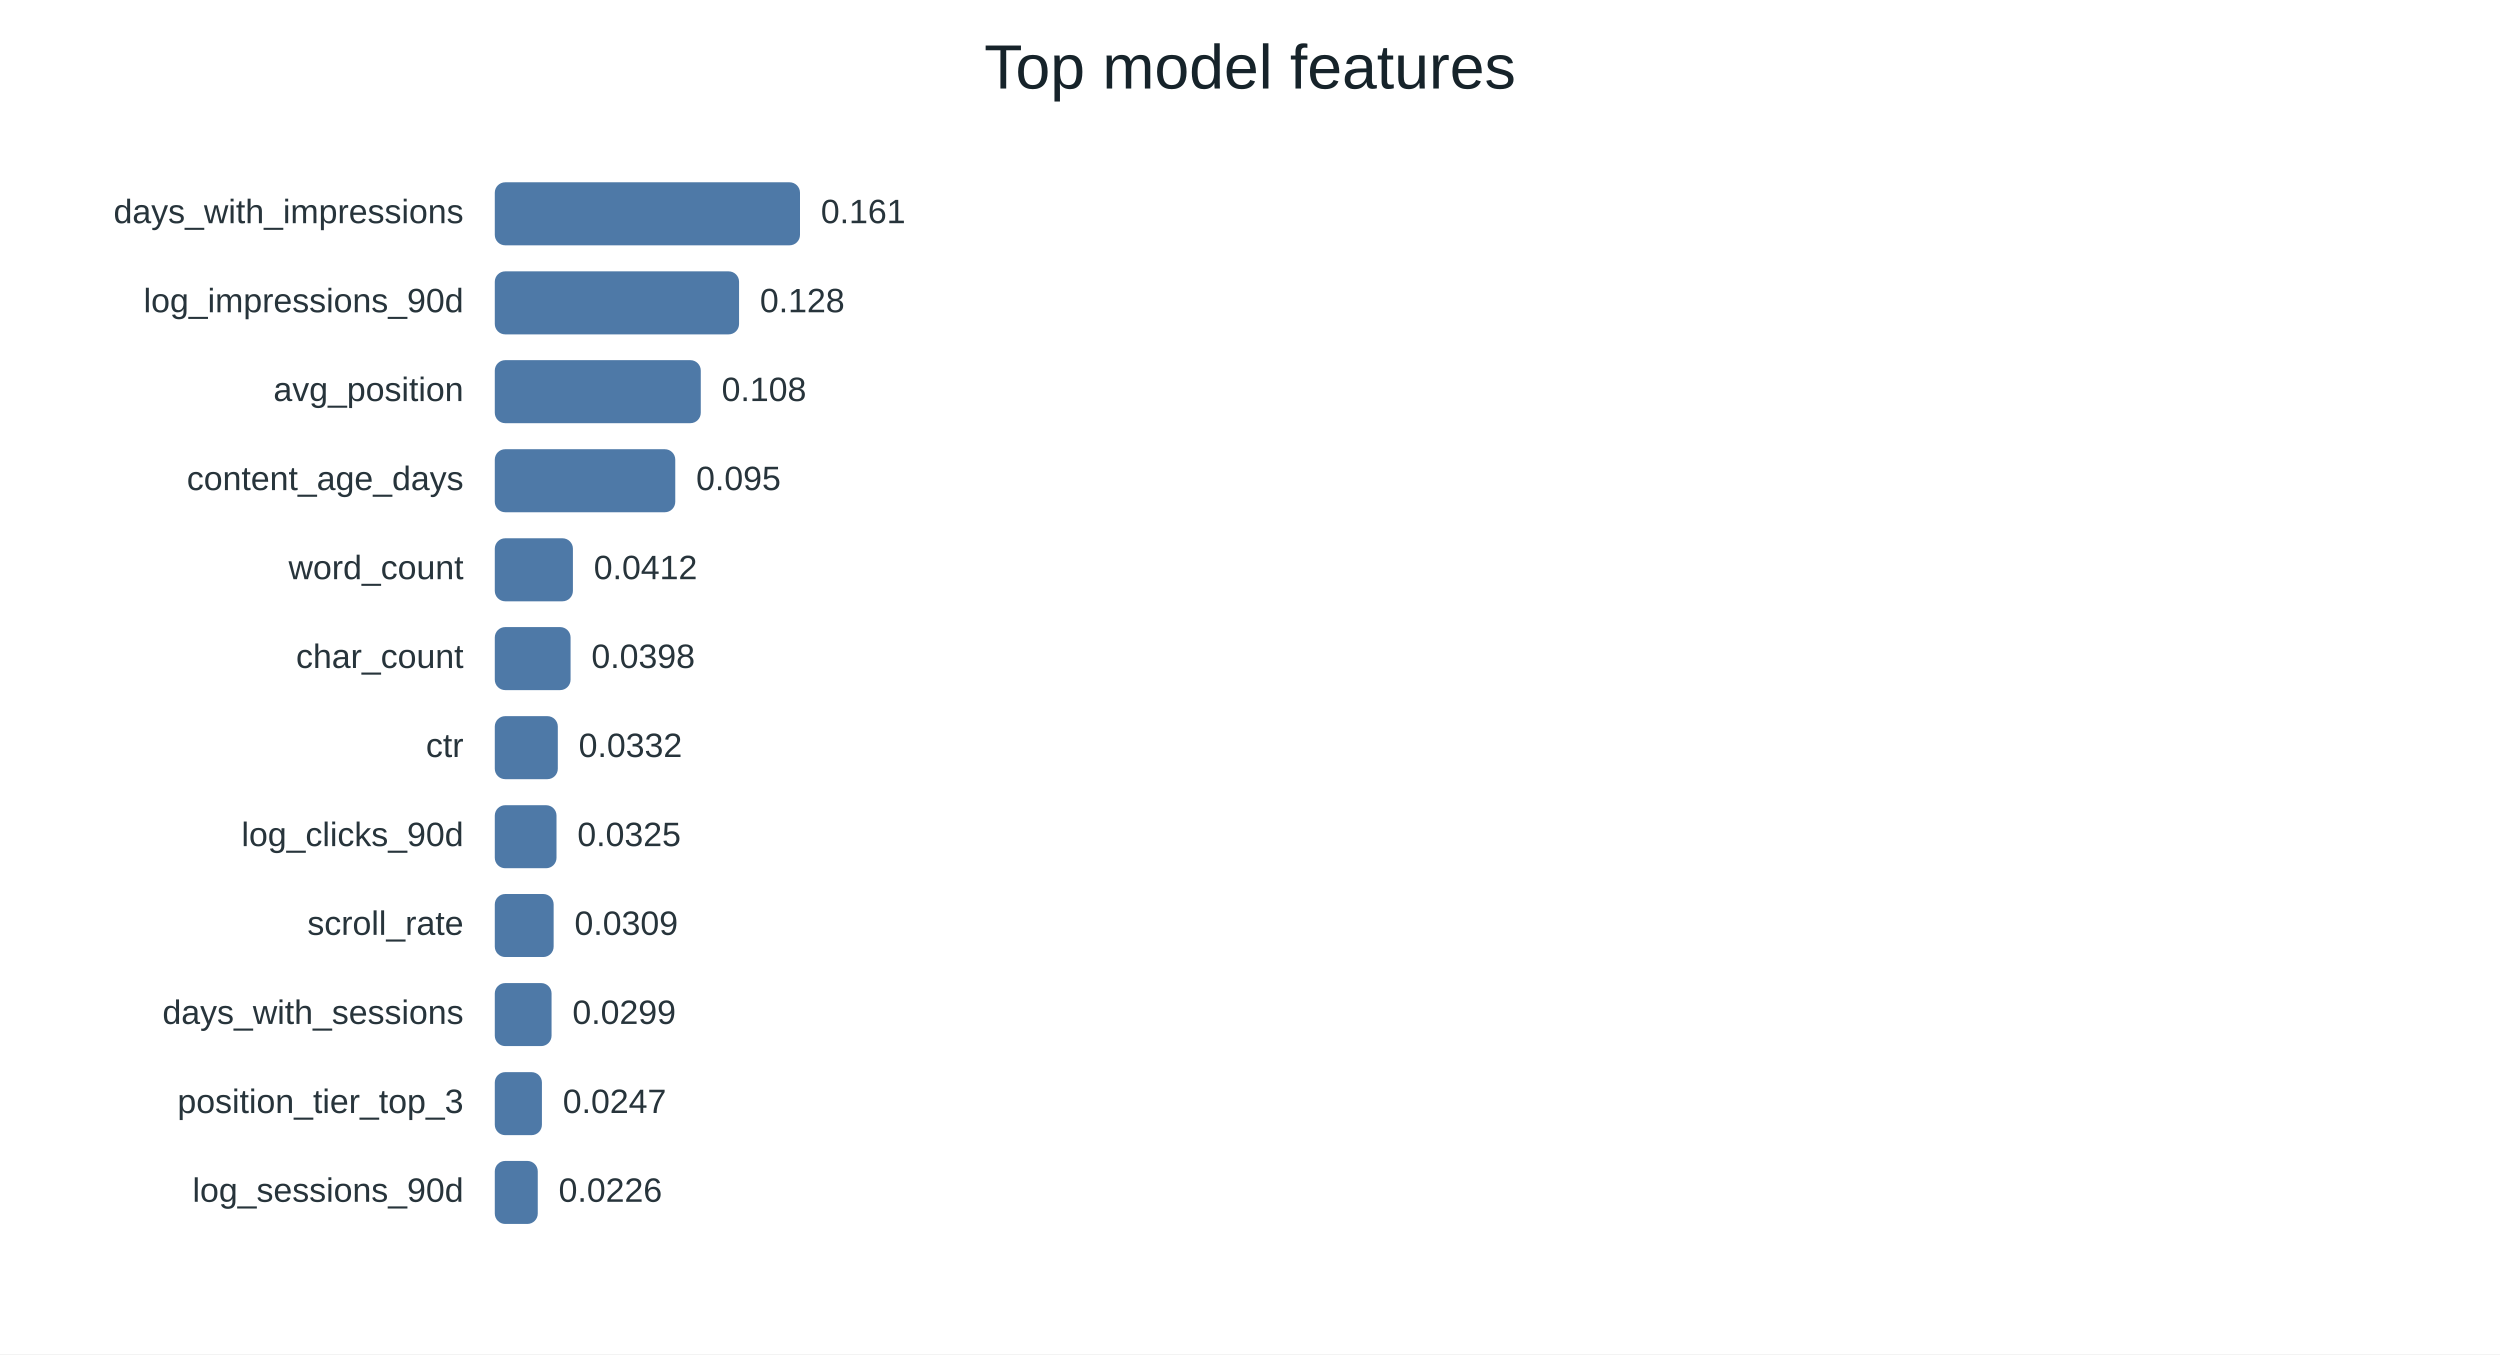
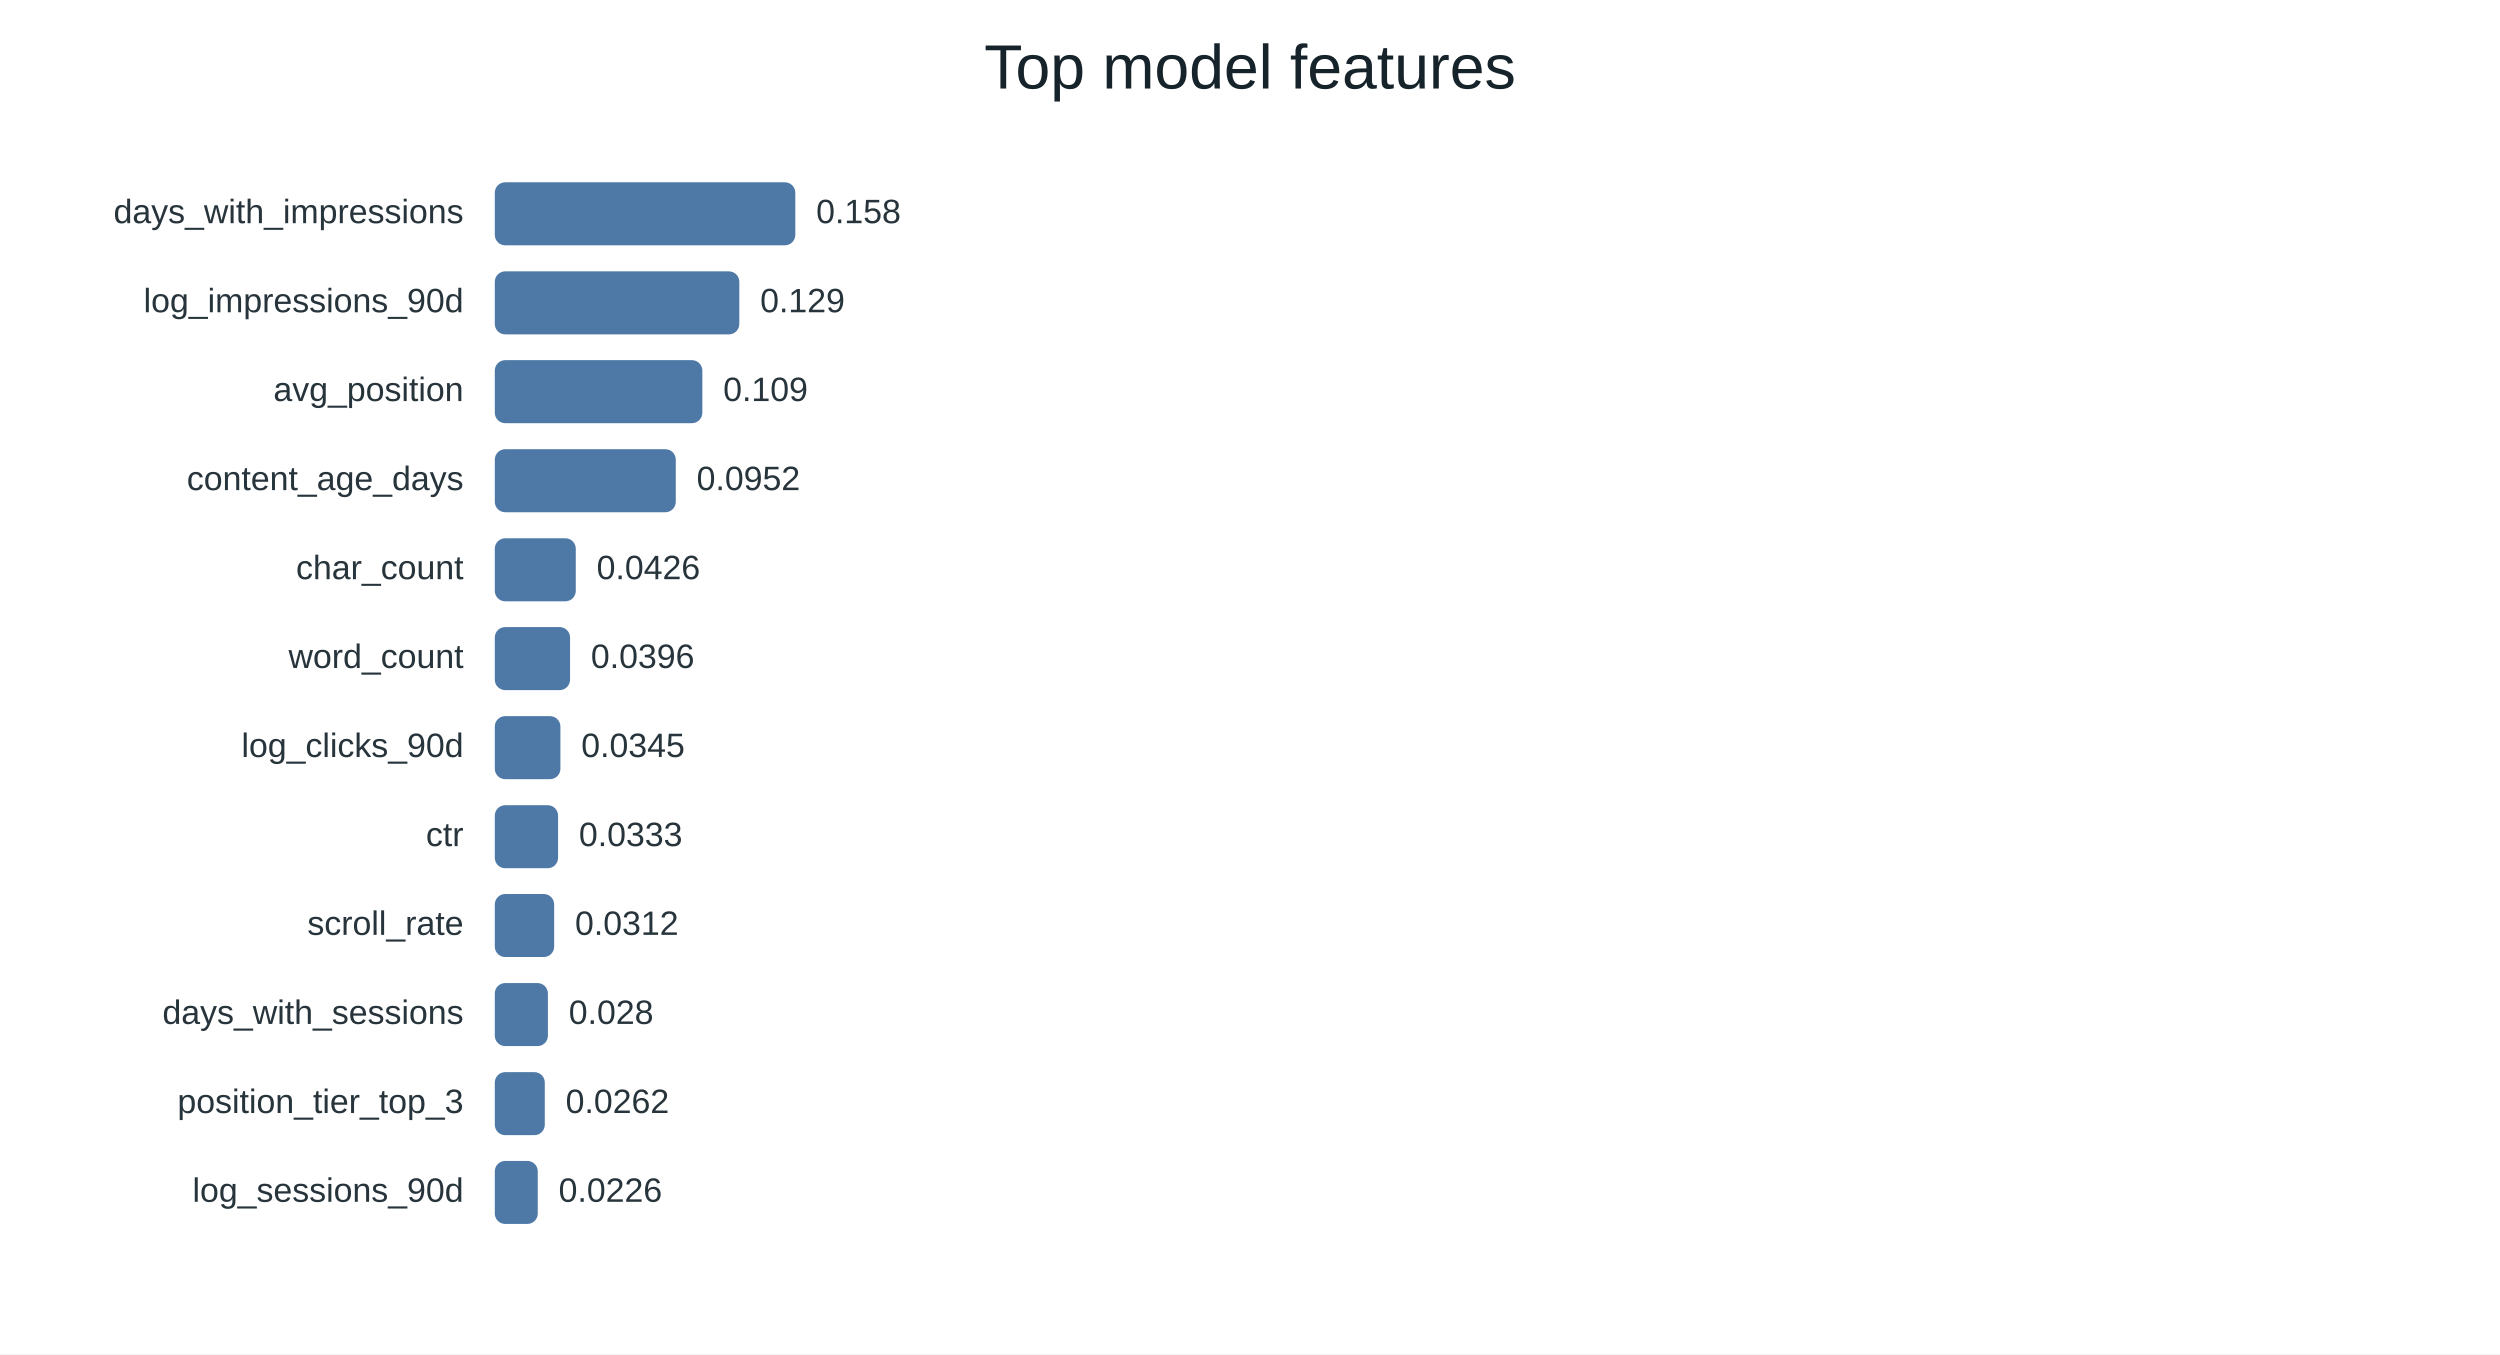
<svg xmlns="http://www.w3.org/2000/svg" width="960" height="520" viewBox="0 0 960 520">
  <rect width="100%" height="100%" fill="#ffffff" />
  <text x="480.0" y="34" text-anchor="middle" font-family="Arial" font-size="24" fill="#16232a">Top model features</text>
  <text x="178" y="85.7" text-anchor="end" font-family="Arial" font-size="13" fill="#27343b">days_with_impressions</text>
-   <rect x="190" y="70.0" width="117.2" height="24.2" fill="#4E79A7" rx="4" />
-   <text x="315.2" y="85.7" font-family="Arial" font-size="13" fill="#27343b">0.161</text>
+   <rect x="190" y="70.0" width="115.4" height="24.2" fill="#4E79A7" rx="4" />
+   <text x="313.4" y="85.7" font-family="Arial" font-size="13" fill="#27343b">0.158</text>
  <text x="178" y="119.9" text-anchor="end" font-family="Arial" font-size="13" fill="#27343b">log_impressions_90d</text>
-   <rect x="190" y="104.2" width="93.8" height="24.2" fill="#4E79A7" rx="4" />
-   <text x="291.8" y="119.9" font-family="Arial" font-size="13" fill="#27343b">0.128</text>
+   <rect x="190" y="104.2" width="93.9" height="24.2" fill="#4E79A7" rx="4" />
+   <text x="291.9" y="119.9" font-family="Arial" font-size="13" fill="#27343b">0.129</text>
  <text x="178" y="154.0" text-anchor="end" font-family="Arial" font-size="13" fill="#27343b">avg_position</text>
-   <rect x="190" y="138.3" width="79.1" height="24.2" fill="#4E79A7" rx="4" />
-   <text x="277.1" y="154.0" font-family="Arial" font-size="13" fill="#27343b">0.108</text>
+   <rect x="190" y="138.3" width="79.7" height="24.2" fill="#4E79A7" rx="4" />
+   <text x="277.7" y="154.0" font-family="Arial" font-size="13" fill="#27343b">0.109</text>
  <text x="178" y="188.2" text-anchor="end" font-family="Arial" font-size="13" fill="#27343b">content_age_days</text>
-   <rect x="190" y="172.5" width="69.3" height="24.2" fill="#4E79A7" rx="4" />
-   <text x="267.3" y="188.2" font-family="Arial" font-size="13" fill="#27343b">0.095</text>
-   <text x="178" y="222.4" text-anchor="end" font-family="Arial" font-size="13" fill="#27343b">word_count</text>
-   <rect x="190" y="206.7" width="30.0" height="24.2" fill="#4E79A7" rx="4" />
-   <text x="228.0" y="222.4" font-family="Arial" font-size="13" fill="#27343b">0.0412</text>
-   <text x="178" y="256.5" text-anchor="end" font-family="Arial" font-size="13" fill="#27343b">char_count</text>
-   <rect x="190" y="240.8" width="29.1" height="24.2" fill="#4E79A7" rx="4" />
-   <text x="227.1" y="256.5" font-family="Arial" font-size="13" fill="#27343b">0.0398</text>
-   <text x="178" y="290.7" text-anchor="end" font-family="Arial" font-size="13" fill="#27343b">ctr</text>
-   <rect x="190" y="275.0" width="24.2" height="24.2" fill="#4E79A7" rx="4" />
-   <text x="222.2" y="290.7" font-family="Arial" font-size="13" fill="#27343b">0.0332</text>
-   <text x="178" y="324.9" text-anchor="end" font-family="Arial" font-size="13" fill="#27343b">log_clicks_90d</text>
-   <rect x="190" y="309.2" width="23.7" height="24.2" fill="#4E79A7" rx="4" />
-   <text x="221.7" y="324.9" font-family="Arial" font-size="13" fill="#27343b">0.0325</text>
+   <rect x="190" y="172.5" width="69.5" height="24.2" fill="#4E79A7" rx="4" />
+   <text x="267.5" y="188.2" font-family="Arial" font-size="13" fill="#27343b">0.0952</text>
+   <text x="178" y="222.4" text-anchor="end" font-family="Arial" font-size="13" fill="#27343b">char_count</text>
+   <rect x="190" y="206.7" width="31.1" height="24.2" fill="#4E79A7" rx="4" />
+   <text x="229.1" y="222.4" font-family="Arial" font-size="13" fill="#27343b">0.0426</text>
+   <text x="178" y="256.5" text-anchor="end" font-family="Arial" font-size="13" fill="#27343b">word_count</text>
+   <rect x="190" y="240.8" width="28.9" height="24.2" fill="#4E79A7" rx="4" />
+   <text x="226.9" y="256.5" font-family="Arial" font-size="13" fill="#27343b">0.0396</text>
+   <text x="178" y="290.7" text-anchor="end" font-family="Arial" font-size="13" fill="#27343b">log_clicks_90d</text>
+   <rect x="190" y="275.0" width="25.2" height="24.2" fill="#4E79A7" rx="4" />
+   <text x="223.2" y="290.7" font-family="Arial" font-size="13" fill="#27343b">0.0345</text>
+   <text x="178" y="324.9" text-anchor="end" font-family="Arial" font-size="13" fill="#27343b">ctr</text>
+   <rect x="190" y="309.2" width="24.3" height="24.2" fill="#4E79A7" rx="4" />
+   <text x="222.3" y="324.9" font-family="Arial" font-size="13" fill="#27343b">0.0333</text>
  <text x="178" y="359.0" text-anchor="end" font-family="Arial" font-size="13" fill="#27343b">scroll_rate</text>
-   <rect x="190" y="343.3" width="22.6" height="24.2" fill="#4E79A7" rx="4" />
-   <text x="220.6" y="359.0" font-family="Arial" font-size="13" fill="#27343b">0.0309</text>
+   <rect x="190" y="343.3" width="22.8" height="24.2" fill="#4E79A7" rx="4" />
+   <text x="220.8" y="359.0" font-family="Arial" font-size="13" fill="#27343b">0.0312</text>
  <text x="178" y="393.2" text-anchor="end" font-family="Arial" font-size="13" fill="#27343b">days_with_sessions</text>
-   <rect x="190" y="377.5" width="21.8" height="24.2" fill="#4E79A7" rx="4" />
-   <text x="219.8" y="393.2" font-family="Arial" font-size="13" fill="#27343b">0.0299</text>
+   <rect x="190" y="377.5" width="20.4" height="24.2" fill="#4E79A7" rx="4" />
+   <text x="218.4" y="393.2" font-family="Arial" font-size="13" fill="#27343b">0.028</text>
  <text x="178" y="427.4" text-anchor="end" font-family="Arial" font-size="13" fill="#27343b">position_tier_top_3</text>
-   <rect x="190" y="411.7" width="18.1" height="24.2" fill="#4E79A7" rx="4" />
-   <text x="216.1" y="427.4" font-family="Arial" font-size="13" fill="#27343b">0.0247</text>
+   <rect x="190" y="411.7" width="19.2" height="24.2" fill="#4E79A7" rx="4" />
+   <text x="217.2" y="427.4" font-family="Arial" font-size="13" fill="#27343b">0.0262</text>
  <text x="178" y="461.5" text-anchor="end" font-family="Arial" font-size="13" fill="#27343b">log_sessions_90d</text>
  <rect x="190" y="445.8" width="16.5" height="24.2" fill="#4E79A7" rx="4" />
  <text x="214.5" y="461.5" font-family="Arial" font-size="13" fill="#27343b">0.0226</text>
</svg>
